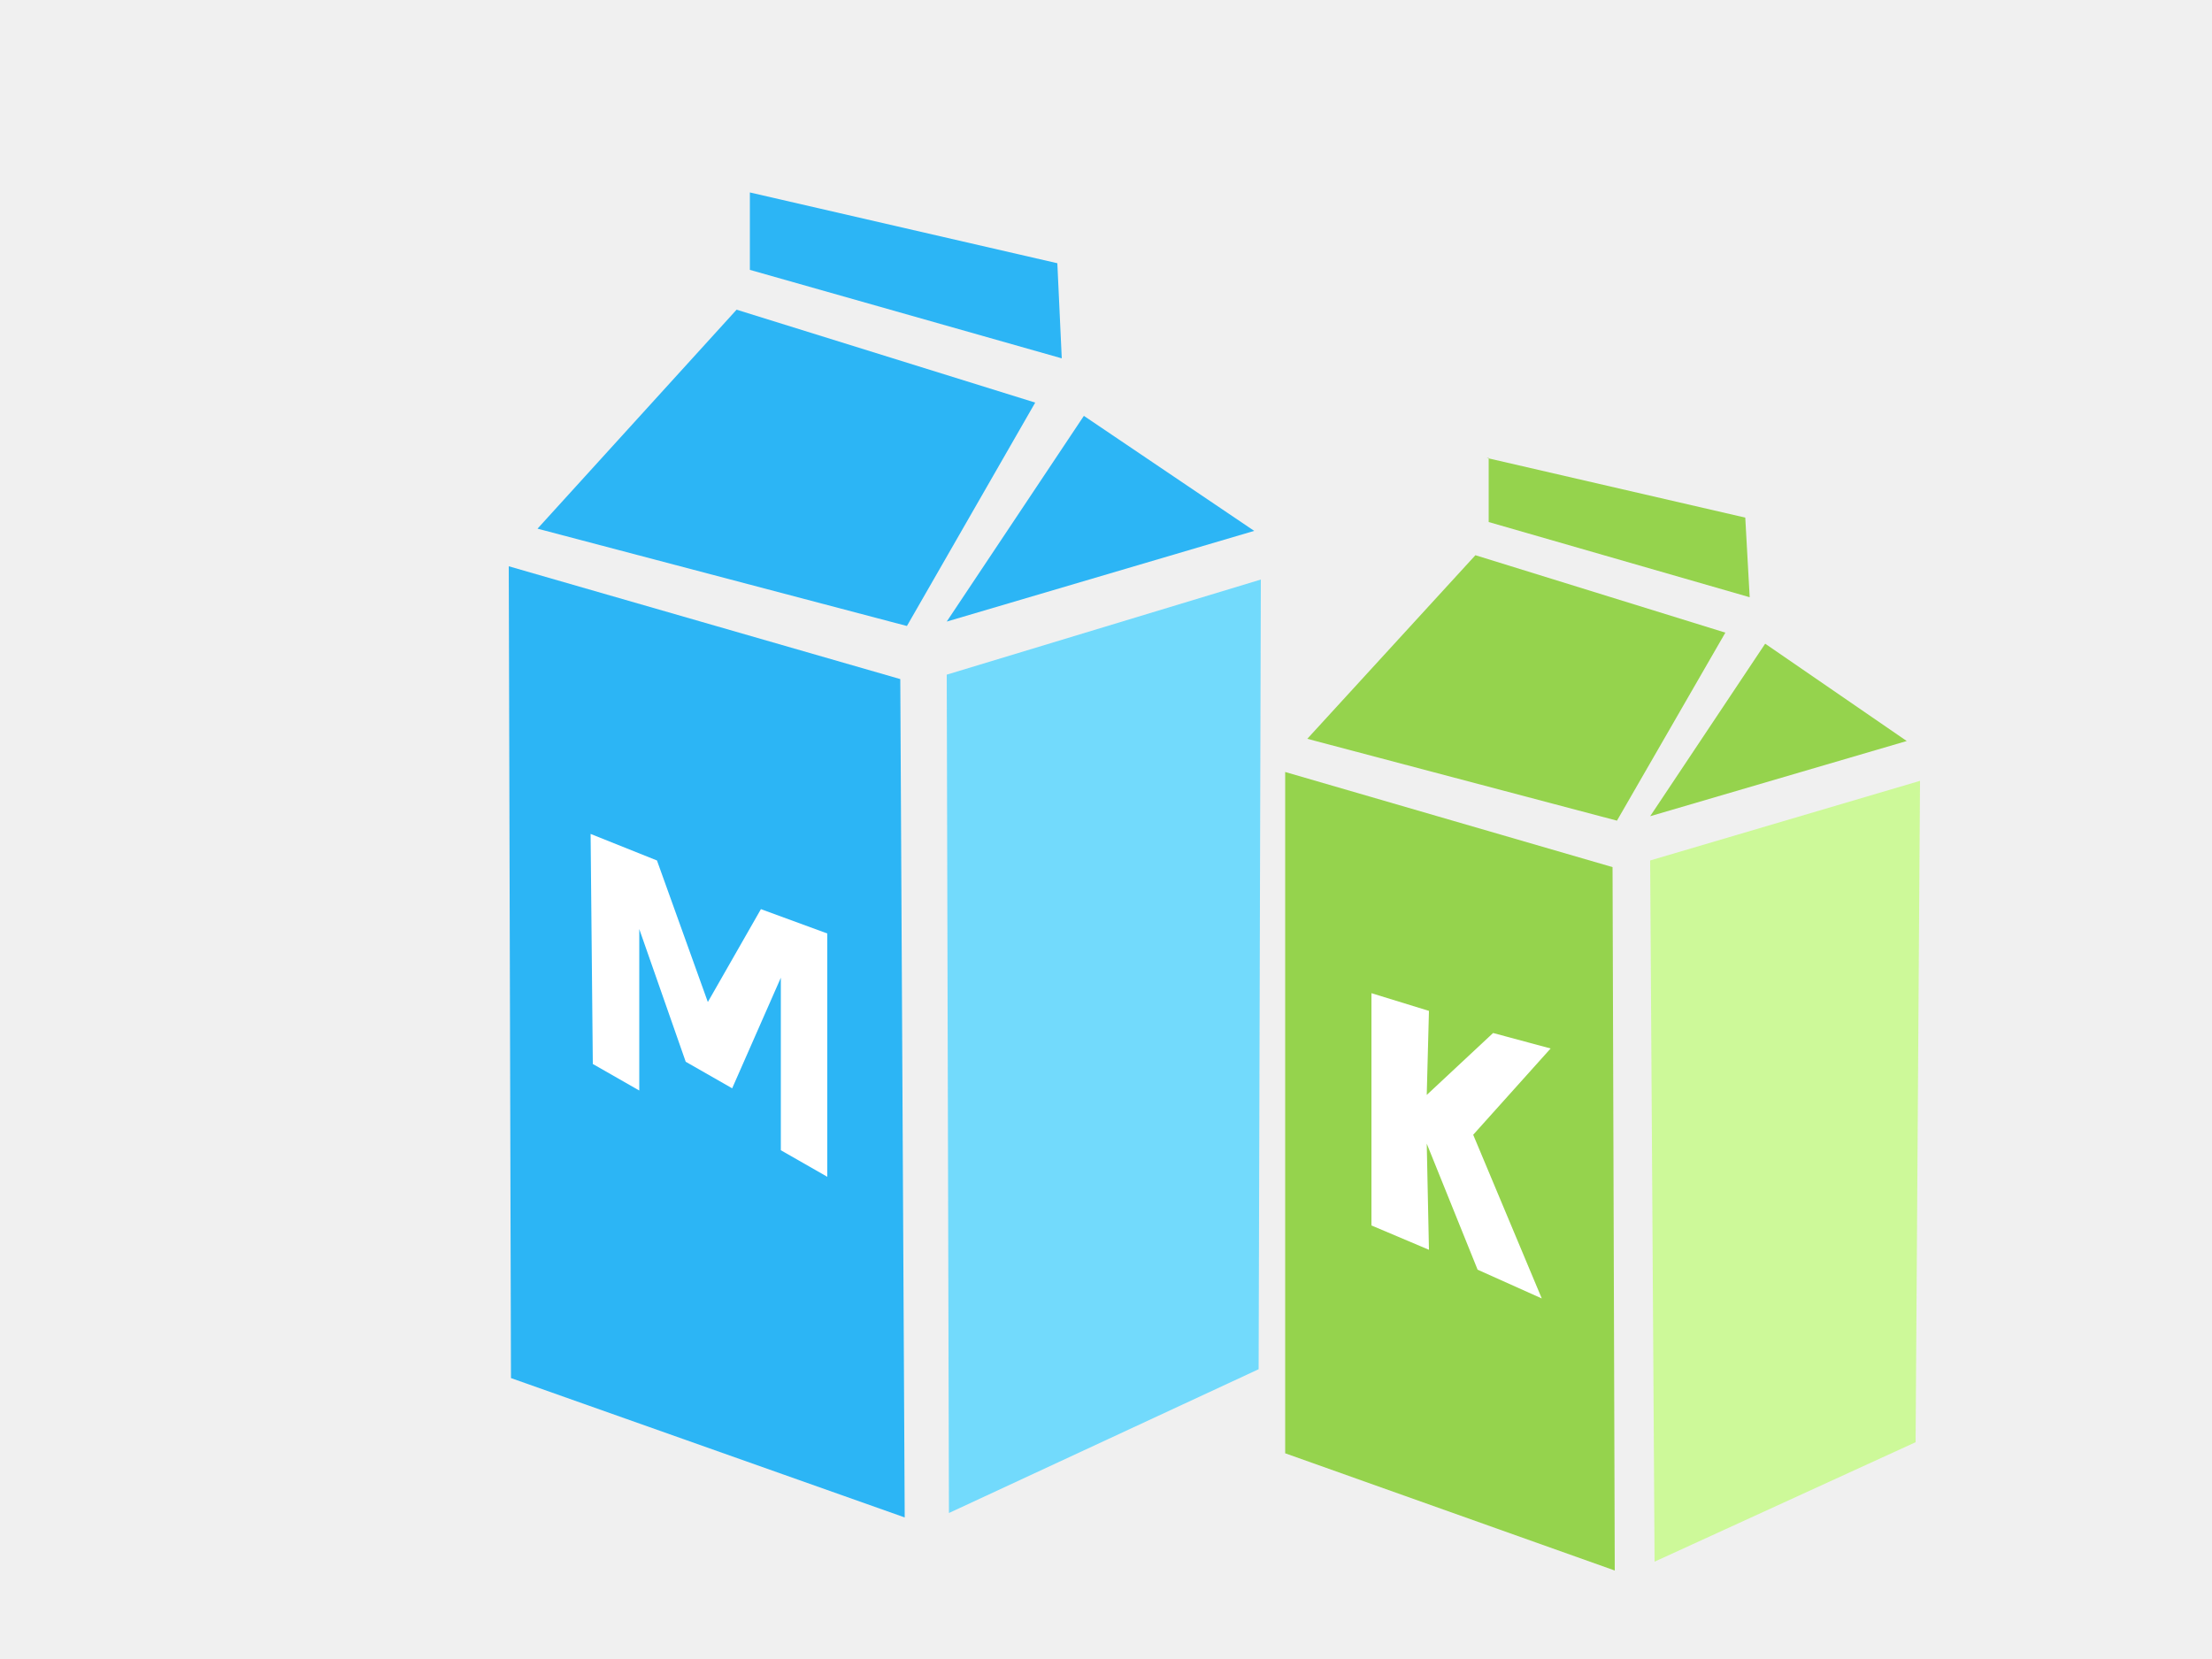
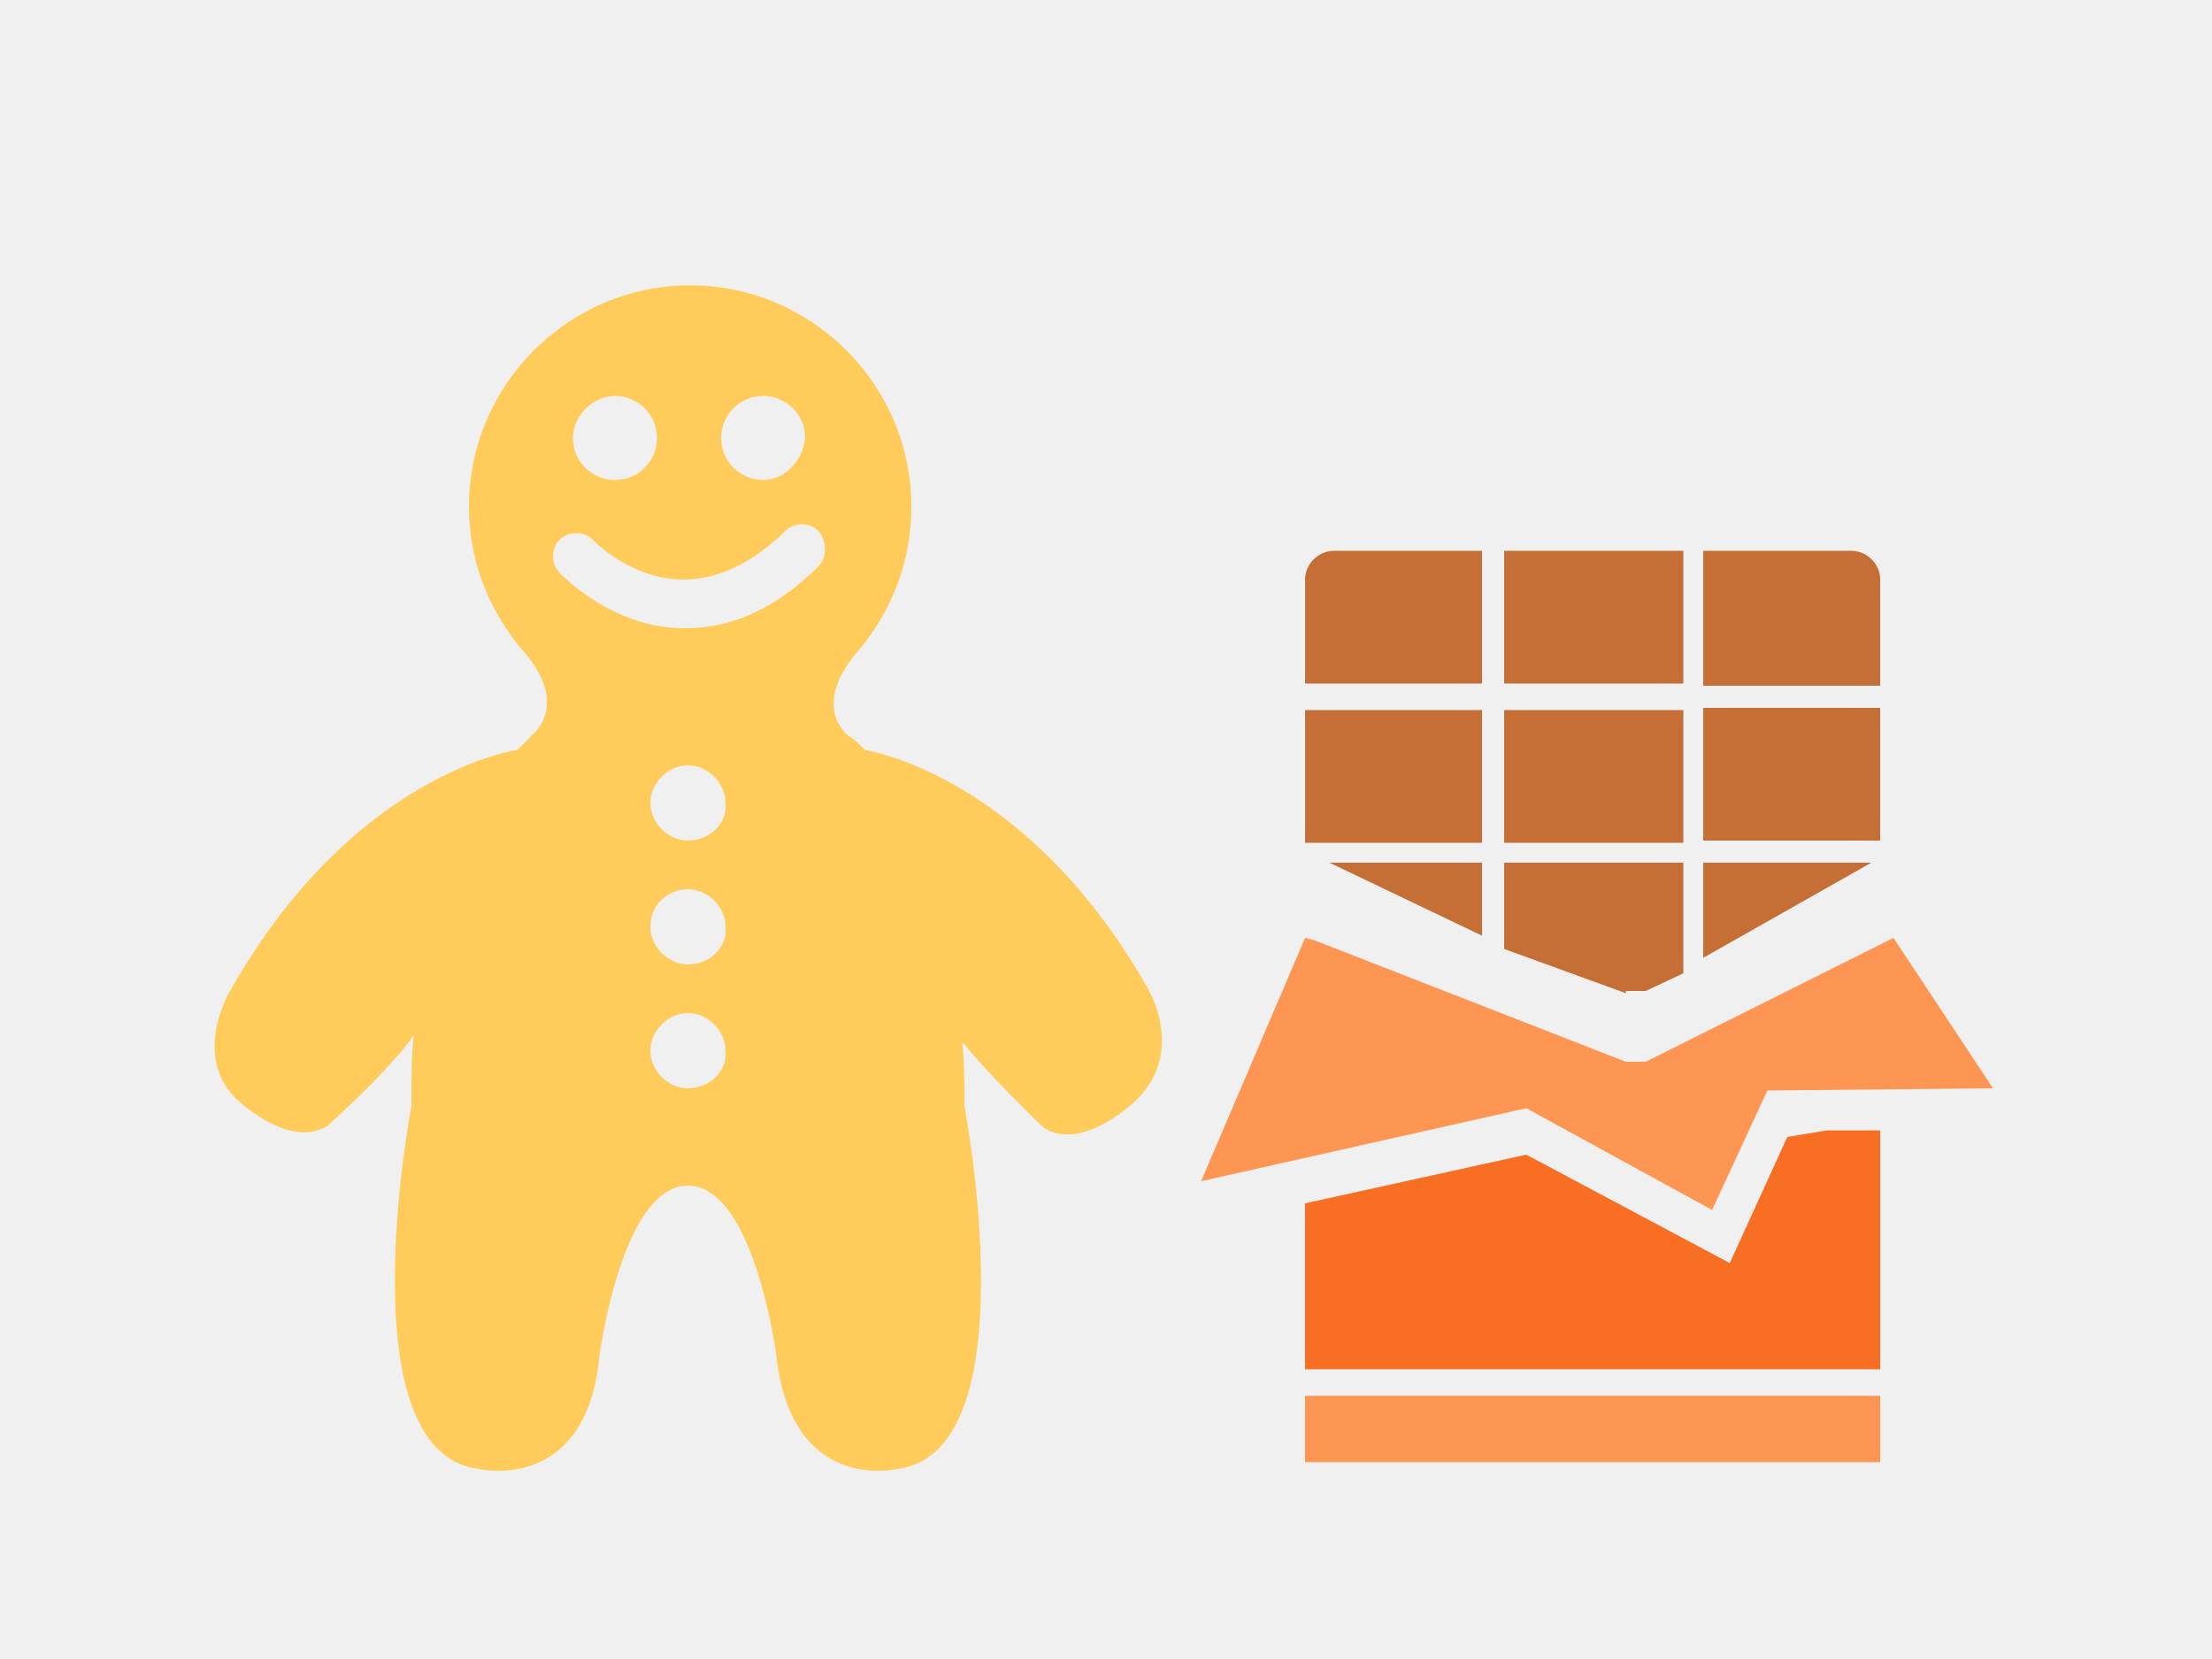
<svg xmlns="http://www.w3.org/2000/svg" version="1.1" id="Слой_1" x="0px" y="0px" width="100px" height="75px" viewBox="0 0 100 75" enable-background="new 0 0 100 75" xml:space="preserve">
-   <path fill="#2CB5F5" d="M42.8,28.1l6.2-9.3l7.7,5.2L42.8,28.1z M33.9,8.7l13.9,3.2l0.2,4.3l-14.1-4V8.7z M41,28.3l-16.7-4.4l9-9.9  l13.5,4.2L41,28.3z M40.9,68.6l-17.8-6.3L23,25.6l17.7,5.1L40.9,68.6z" />
-   <path fill="#72DAFC" d="M42.8,30.5L57,26.2l-0.1,35.7l-14,6.5L42.8,30.5z" />
-   <path fill="#FFFFFF" d="M26.8,48.1l2.1,1.2V42l2.1,6l2.1,1.2l2.2-5V52l2.1,1.2v-11l-3-1.1L32,45.3l-2.3-6.4l-3-1.2L26.8,48.1  L26.8,48.1z" />
-   <path fill="#95D34D" d="M74.6,36.9l5.2-7.8l6.4,4.4L74.6,36.9z M67.2,20.7l11.7,2.7l0.2,3.6l-11.8-3.4v-2.9H67.2z M73.1,37.1  l-14-3.7l7.6-8.3L78,28.6L73.1,37.1z M73,71l-14.9-5.3V34.9l14.8,4.3L73,71z" />
-   <path fill="#CDF999" d="M74.6,38.9l12.2-3.6l-0.2,29.9l-11.8,5.4L74.6,38.9z" />
-   <path fill="#FFFFFF" d="M62,44.9l2.6,0.8l-0.1,3.8l3-2.8l2.6,0.7l-3.5,3.9l3.1,7.4l-2.9-1.3l-2.3-5.7l0.1,4.8L62,55.4L62,44.9z" />
+   <path fill="#F86F24" d="M80.8,51.4l-2.6,5.7L69,52.2l-10,2.2v7.5h26V51.1h-2.4L80.8,51.4z" />
+   <path fill="#FD9652" d="M79.9,49.3l-2.5,5.4L69,50.1l-14.7,3.3l4.7-11l0.4,0.1L73.5,48h0.9L85,42.7l0.6-0.3l4.5,6.8L79.9,49.3z   M85,66.1H59v-3h26V66.1z" />
+   <path fill="#C56E35" d="M77,38v-6h8v6H77z M77,24.9h6.7c0.7,0,1.3,0.6,1.3,1.3V31h-8V24.9z M73.5,44.9l-5.5-2V39h8.1v5l-1.7,0.8  h-0.9V44.9z M68,32.1h8.1v6H68V32.1z M68,24.9h8.1v6H68V24.9z M67,39v3.3L60.1,39H67z M59,32.1h8v6h-8V32.1z M59,26.2  c0-0.7,0.6-1.3,1.3-1.3H67v6h-8V26.2z M77,43.3V39h7.6L77,43.3z" />
+   <path fill="#FFCB5A" d="M51.9,44.7c-5.1-9-11.7-10.6-12.8-10.8c-0.2-0.2-0.5-0.5-0.7-0.6l0,0c0,0-1.9-1.3,0.5-4l0,0  c1.4-1.7,2.3-3.9,2.3-6.4c0-5.5-4.5-10-10-10s-10,4.5-10,10c0,2.6,1,4.9,2.6,6.7c1.7,2.1,0.6,3.3,0.3,3.6l0,0  c-0.1,0-0.1,0.1-0.1,0.1l0,0c-0.2,0.2-0.4,0.4-0.6,0.6l0,0c0,0-7.4,1-13,10.9c0,0-1.7,2.8,0.2,4.8c0,0,2.4,2.4,4.2,1.3  c0,0,2.9-2.6,3.9-4.1c-0.1,1-0.1,2-0.1,3.2c0,0-3,15.6,3,16.4c0,0,4.9,1.2,5.5-5.1c0,0,1-7.7,4-7.7s4,7.7,4,7.7  c0.7,6.3,5.5,5.1,5.5,5.1c6-0.8,3-16.4,3-16.4c0-1,0-2-0.1-2.9c1.2,1.5,3.7,3.9,3.7,3.9c1.8,1.1,4.2-1.3,4.2-1.3  C53.6,47.5,51.9,44.7,51.9,44.7z M27.8,17.9c1,0,1.9,0.8,1.9,1.9c0,1-0.8,1.9-1.9,1.9c-1,0-1.9-0.8-1.9-1.9  C25.9,18.8,26.8,17.9,27.8,17.9z M31.1,49.2c-0.9,0-1.7-0.8-1.7-1.7s0.8-1.7,1.7-1.7c0.9,0,1.7,0.8,1.7,1.7  C32.9,48.4,32.1,49.2,31.1,49.2z M31.1,43.6c-0.9,0-1.7-0.8-1.7-1.7c0-1,0.8-1.7,1.7-1.7c0.9,0,1.7,0.8,1.7,1.7  C32.9,42.8,32.1,43.6,31.1,43.6z M31.1,38c-0.9,0-1.7-0.8-1.7-1.7c0-0.9,0.8-1.7,1.7-1.7c0.9,0,1.7,0.8,1.7,1.7  C32.9,37.2,32.1,38,31.1,38z M37,25.6c-1.9,1.9-3.9,2.8-6,2.8h-0.1c-3.2,0-5.5-2.4-5.6-2.5c-0.4-0.4-0.4-1.1,0-1.5s1.1-0.4,1.5,0  c0,0,1.7,1.8,4.1,1.8c1.6,0,3.2-0.8,4.6-2.2c0.4-0.4,1.1-0.4,1.5,0C37.4,24.5,37.4,25.2,37,25.6z M34.5,21.7c-1,0-1.9-0.8-1.9-1.9  c0-1,0.8-1.9,1.9-1.9c1,0,1.9,0.8,1.9,1.9C36.3,20.8,35.5,21.7,34.5,21.7z" />
</svg>
